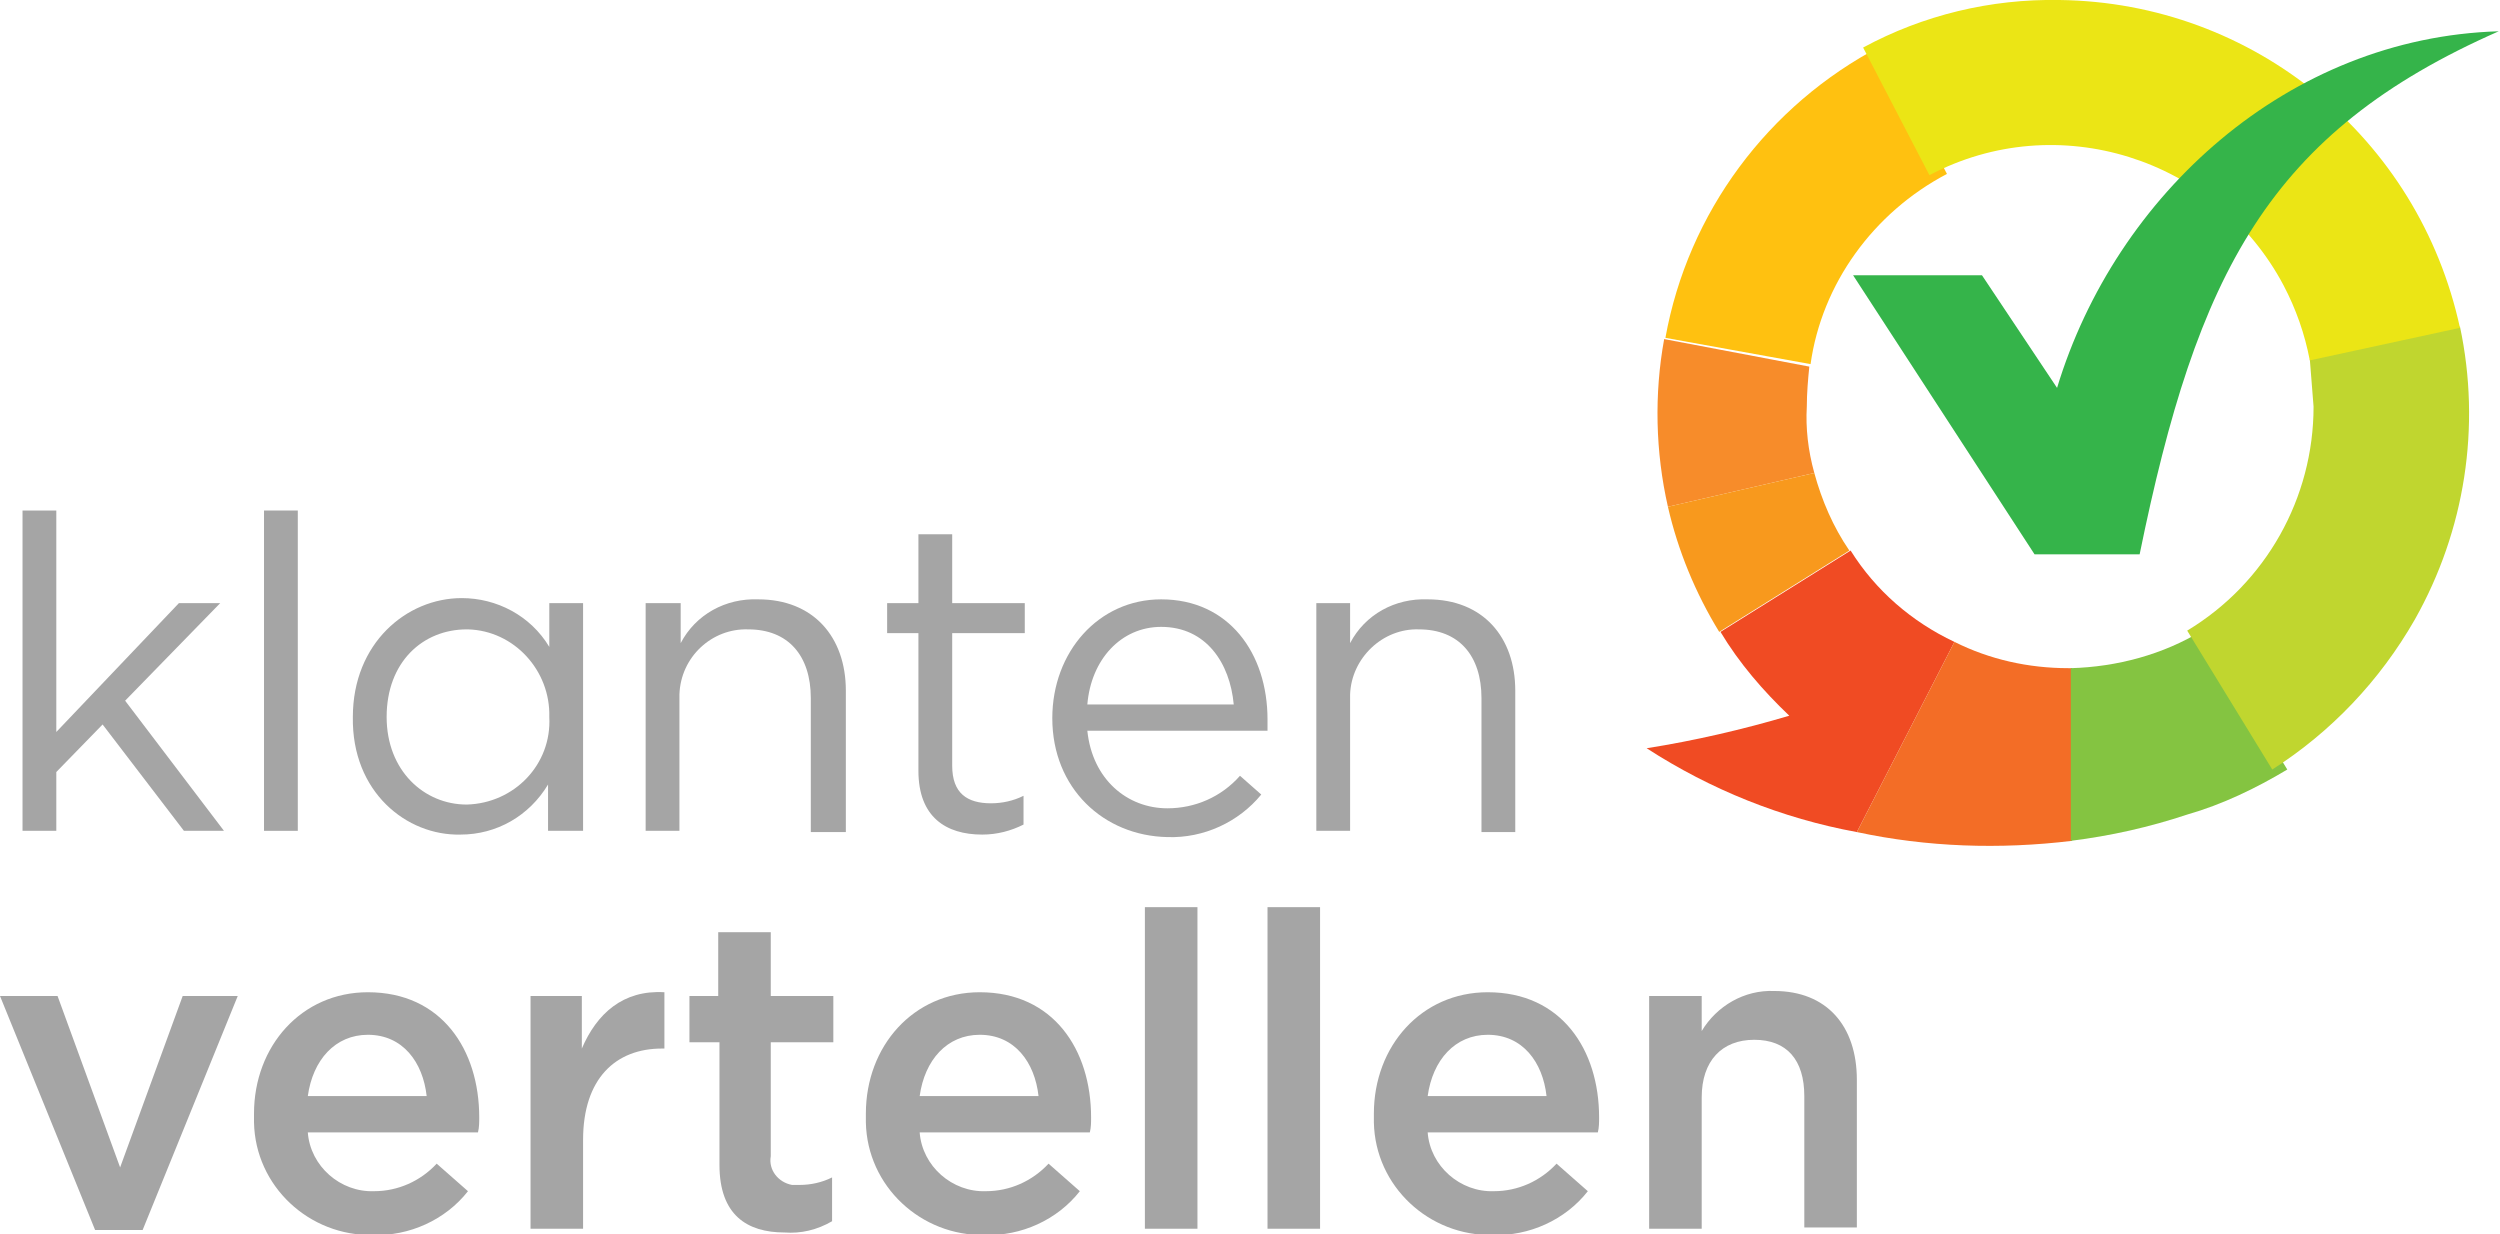
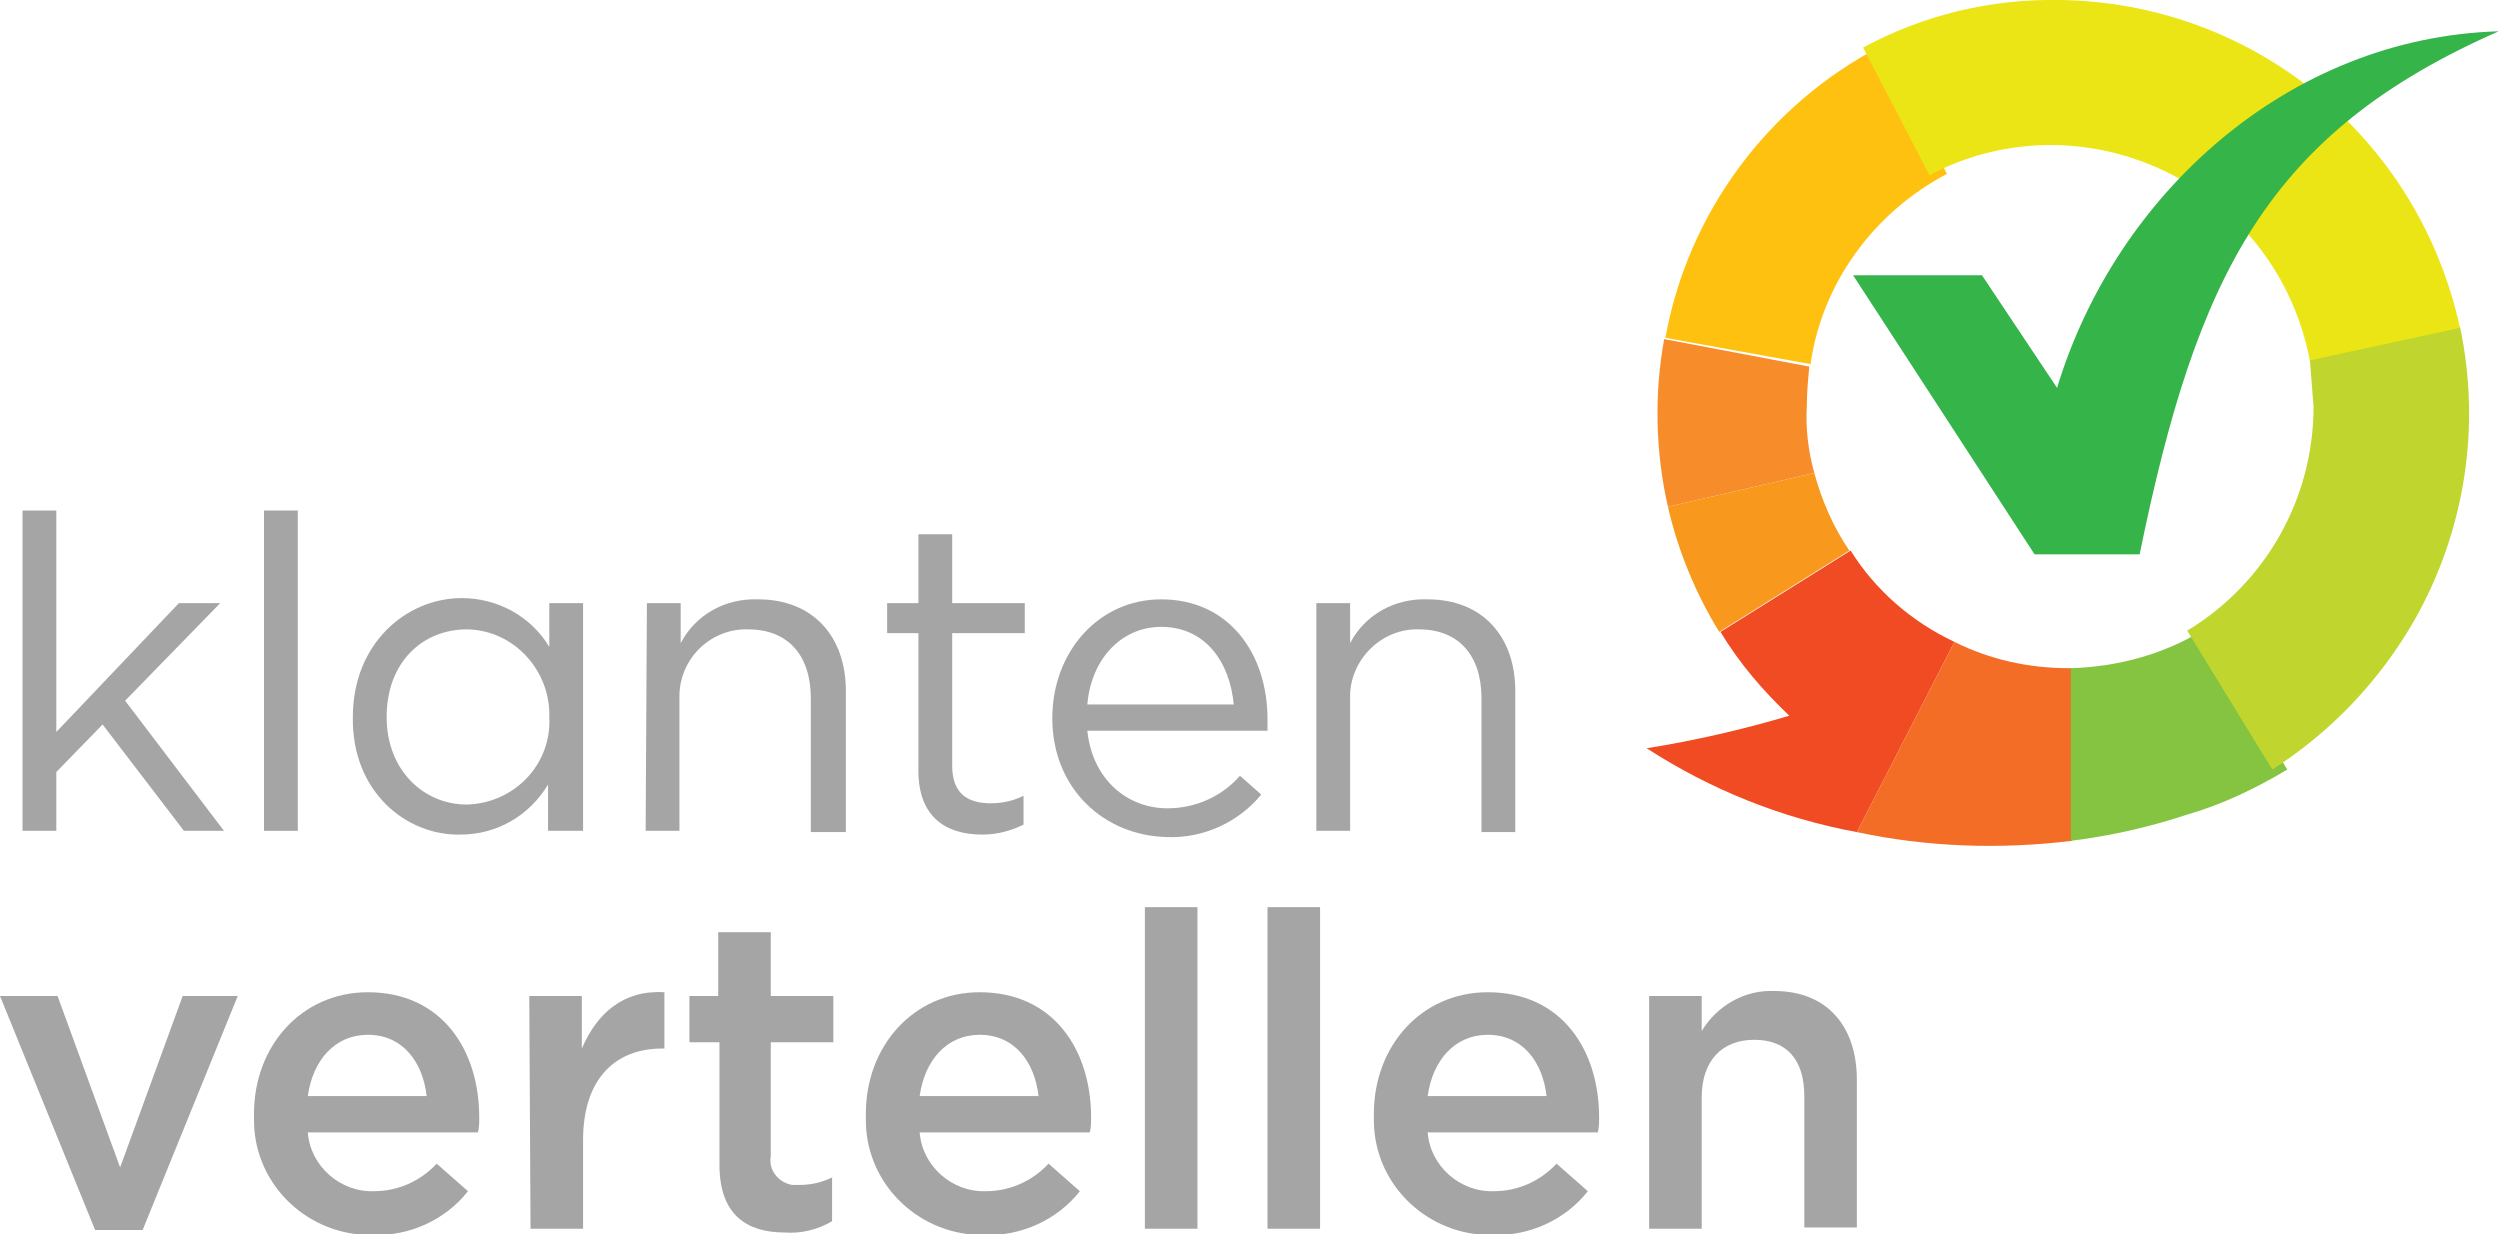
<svg xmlns="http://www.w3.org/2000/svg" xmlns:xlink="http://www.w3.org/1999/xlink" version="1.1" id="Layer_1" x="0px" y="0px" viewBox="0 0 199.8 98.6" style="enable-background:new 0 0 199.8 98.6;" xml:space="preserve">
-   <style type="text/css">
- 	.st0{fill:#A5A5A5;}
- 	.st1{fill:#FFC110;}
- 	.st2{fill:#F78C2A;}
- 	.st3{fill:#F8991D;}
- 	.st4{fill:#F04B23;}
- 	.st5{fill:#F36D26;}
- 	.st6{fill:#84C441;}
- 	.st7{clip-path:url(#SVGID_2_);}
- 	.st8{fill:#C0D62F;}
- 	.st9{fill:#EBE515;}
- 	.st10{fill:#35B44A;}
- </style>
-   <polygon class="st0" points="1.8,40.8 4.5,40.8 4.5,58.5 14.3,48.2 17.6,48.2 10,56 17.9,66.4 14.7,66.4 8.2,57.9 4.5,61.7   4.5,66.4 1.8,66.4 1.8,40.8 " />
-   <polygon class="st0" points="21.1,40.8 23.8,40.8 23.8,66.4 21.1,66.4 21.1,40.8 " />
-   <path class="st0" d="M43.9,57.3L43.9,57.3c0.1-3.7-2.8-6.9-6.5-7c0,0-0.1,0-0.1,0c-3.5,0-6.4,2.6-6.4,7l0,0c0,4.3,3,7,6.4,7  C41.1,64.2,44.1,61.1,43.9,57.3C44,57.3,44,57.3,43.9,57.3L43.9,57.3z M28.2,57.3L28.2,57.3c0-5.9,4.3-9.5,8.7-9.5  c2.8,0,5.5,1.4,7,3.9v-3.5h2.7v18.2h-2.8v-3.7c-1.5,2.5-4.1,4-7,4C32.5,66.8,28.1,63.3,28.2,57.3L28.2,57.3z" />
-   <path class="st0" d="M51.7,48.2h2.7v3.2c1.2-2.3,3.6-3.6,6.2-3.5c4.4,0,7,3,7,7.3v11.3h-2.8V55.8c0-3.4-1.8-5.5-5-5.5  c-2.9-0.1-5.4,2.2-5.5,5.2c0,0.2,0,0.3,0,0.5v10.4h-2.7V48.2z" />
-   <path class="st0" d="M73.4,61.6v-11h-2.5v-2.4h2.5v-5.5h2.7v5.5h5.8v2.4h-5.8v10.6c0,2.2,1.2,3,3.1,3c0.9,0,1.8-0.2,2.6-0.6v2.3  c-1,0.5-2.1,0.8-3.3,0.8C75.6,66.7,73.4,65.3,73.4,61.6L73.4,61.6z" />
-   <path class="st0" d="M98.6,56.3c-0.3-3.3-2.2-6.2-5.8-6.2c-3.2,0-5.6,2.6-5.9,6.2H98.6z M84.1,57.4L84.1,57.4c0-5.3,3.7-9.5,8.7-9.5  c5.4,0,8.5,4.3,8.5,9.6c0,0.3,0,0.6,0,0.9H86.9c0.4,3.9,3.2,6.2,6.4,6.2c2.2,0,4.3-0.9,5.8-2.6l1.7,1.5c-1.8,2.2-4.6,3.5-7.5,3.4  C88.2,66.8,84.1,63,84.1,57.4L84.1,57.4z" />
-   <path class="st0" d="M105.2,48.2h2.7v3.2c1.2-2.3,3.6-3.6,6.2-3.5c4.4,0,7,3,7,7.3v11.3h-2.7V55.8c0-3.4-1.8-5.5-5-5.5  c-2.9-0.1-5.4,2.3-5.5,5.2c0,0.2,0,0.3,0,0.5v10.4h-2.7L105.2,48.2L105.2,48.2z" />
-   <polygon class="st0" points="0,79.6 4.6,79.6 9.6,93.3 14.6,79.6 19,79.6 11.4,98.3 7.6,98.3 0,79.6 " />
-   <path class="st0" d="M34.1,87.6c-0.3-2.7-1.9-4.9-4.7-4.9c-2.6,0-4.4,2-4.8,4.9H34.1z M20.3,89L20.3,89c0-5.4,3.8-9.7,9.1-9.7  c5.9,0,8.9,4.6,8.9,10c0,0.4,0,0.8-0.1,1.2H24.6c0.2,2.7,2.6,4.8,5.3,4.7c1.9,0,3.7-0.8,5-2.2l2.5,2.2c-1.8,2.3-4.7,3.6-7.6,3.5  c-5.1,0.1-9.4-3.9-9.5-9C20.3,89.4,20.3,89.2,20.3,89L20.3,89z" />
-   <path class="st0" d="M42.3,79.6h4.2v4.2c1.2-2.8,3.3-4.7,6.6-4.5v4.5h-0.2c-3.7,0-6.3,2.4-6.3,7.3v7.1h-4.2V79.6z" />
-   <path class="st0" d="M57.5,93.1v-9.8h-2.4v-3.7h2.3v-5.1h4.2v5.1h5v3.7h-5v9.1c-0.2,1.1,0.6,2.1,1.7,2.3c0.2,0,0.4,0,0.6,0  c0.9,0,1.8-0.2,2.6-0.6v3.5c-1.2,0.7-2.5,1-3.8,0.9C59.7,98.5,57.5,97.1,57.5,93.1L57.5,93.1z" />
-   <path class="st0" d="M83,87.6c-0.3-2.7-1.9-4.9-4.7-4.9c-2.6,0-4.4,2-4.8,4.9H83z M69.2,89L69.2,89c0-5.4,3.8-9.7,9.1-9.7  c5.9,0,8.9,4.6,8.9,10c0,0.4,0,0.8-0.1,1.2H73.5c0.2,2.7,2.6,4.8,5.3,4.7c1.9,0,3.7-0.8,5-2.2l2.5,2.2c-1.8,2.3-4.7,3.6-7.6,3.5  c-5.1,0.1-9.4-3.9-9.5-9C69.2,89.4,69.2,89.2,69.2,89L69.2,89z" />
-   <polygon class="st0" points="91.5,72.5 95.7,72.5 95.7,98.2 91.5,98.2 91.5,72.5 " />
-   <polygon class="st0" points="101.3,72.5 105.5,72.5 105.5,98.2 101.3,98.2 101.3,72.5 " />
-   <path class="st0" d="M123.6,87.6c-0.3-2.7-1.9-4.9-4.7-4.9c-2.6,0-4.4,2-4.8,4.9H123.6z M109.8,89L109.8,89c0-5.4,3.8-9.7,9.1-9.7  c5.9,0,8.9,4.6,8.9,10c0,0.4,0,0.8-0.1,1.2h-13.6c0.2,2.7,2.6,4.8,5.3,4.7c1.9,0,3.7-0.8,5-2.2l2.5,2.2c-1.8,2.3-4.7,3.6-7.6,3.5  c-5.1,0.1-9.4-3.9-9.5-9C109.8,89.4,109.8,89.2,109.8,89L109.8,89z" />
-   <path class="st0" d="M131.8,79.6h4.2v2.8c1.2-2,3.4-3.3,5.8-3.2c4.2,0,6.6,2.8,6.6,7.1v11.8h-4.2V87.6c0-2.9-1.4-4.5-4-4.5  s-4.2,1.7-4.2,4.6v10.5h-4.2L131.8,79.6L131.8,79.6z" />
-   <path class="st1" d="M155.6,13.9l-5.3-10.2c-9,4.7-15.4,13.3-17.2,23.3l11.6,2.1C145.6,22.7,149.7,17,155.6,13.9L155.6,13.9z" />
-   <path class="st2" d="M144.4,32.5c0-1.1,0.1-2.2,0.2-3.2L133,27.1c-0.8,4.4-0.7,9,0.3,13.4l11.7-2.7C144.5,36,144.3,34.2,144.4,32.5  L144.4,32.5z" />
-   <path class="st3" d="M145,37.8l-11.7,2.7c0.8,3.5,2.2,6.9,4.1,10l10.4-6.5C146.5,42.1,145.6,40,145,37.8z" />
-   <path class="st4" d="M147.9,44l-10.4,6.5c1.5,2.5,3.4,4.7,5.5,6.7c-3.7,1.1-7.6,2-11.4,2.6c5.1,3.3,10.8,5.6,16.8,6.7l7.8-15.2  C152.8,49.7,149.9,47.2,147.9,44L147.9,44z" />
-   <path class="st5" d="M165.3,53.4c-3.2,0-6.3-0.7-9.1-2.1l-7.8,15.2c5.6,1.2,11.4,1.4,17.2,0.7V53.4L165.3,53.4z" />
-   <path class="st6" d="M165.5,53.4v13.8c3.2-0.4,6.3-1.1,9.3-2.1l0,0c2.8-0.8,5.5-2.1,8-3.6l-6.8-11.1  C172.9,52.3,169.2,53.3,165.5,53.4L165.5,53.4z" />
+   <polygon style="fill:#A5A5A5;" points="1.8,40.8 4.5,40.8 4.5,58.5 14.3,48.2 17.6,48.2 10,56 17.9,66.4 14.7,66.4 8.2,57.9   4.5,61.7 4.5,66.4 1.8,66.4 " />
+   <polygon style="fill:#A5A5A5;" points="21.1,40.8 23.8,40.8 23.8,66.4 21.1,66.4 " />
+   <path style="fill:#A5A5A5;" d="M43.9,57.3L43.9,57.3c0.1-3.7-2.8-6.9-6.5-7h-0.1c-3.5,0-6.4,2.6-6.4,7l0,0c0,4.3,3,7,6.4,7  C41.1,64.2,44.1,61.1,43.9,57.3C44,57.3,44,57.3,43.9,57.3L43.9,57.3z M28.2,57.3L28.2,57.3c0-5.9,4.3-9.5,8.7-9.5  c2.8,0,5.5,1.4,7,3.9v-3.5h2.7v18.2h-2.8v-3.7c-1.5,2.5-4.1,4-7,4C32.5,66.8,28.1,63.3,28.2,57.3L28.2,57.3z" />
+   <path style="fill:#A5A5A5;" d="M51.7,48.2h2.7v3.2c1.2-2.3,3.6-3.6,6.2-3.5c4.4,0,7,3,7,7.3v11.3h-2.8V55.8c0-3.4-1.8-5.5-5-5.5  c-2.9-0.1-5.4,2.2-5.5,5.2c0,0.2,0,0.3,0,0.5v10.4h-2.7L51.7,48.2L51.7,48.2z" />
+   <path style="fill:#A5A5A5;" d="M73.4,61.6v-11h-2.5v-2.4h2.5v-5.5h2.7v5.5h5.8v2.4h-5.8v10.6c0,2.2,1.2,3,3.1,3  c0.9,0,1.8-0.2,2.6-0.6v2.3c-1,0.5-2.1,0.8-3.3,0.8C75.6,66.7,73.4,65.3,73.4,61.6L73.4,61.6z" />
+   <path style="fill:#A5A5A5;" d="M98.6,56.3c-0.3-3.3-2.2-6.2-5.8-6.2c-3.2,0-5.6,2.6-5.9,6.2H98.6z M84.1,57.4L84.1,57.4  c0-5.3,3.7-9.5,8.7-9.5c5.4,0,8.5,4.3,8.5,9.6c0,0.3,0,0.6,0,0.9H86.9c0.4,3.9,3.2,6.2,6.4,6.2c2.2,0,4.3-0.9,5.8-2.6l1.7,1.5  c-1.8,2.2-4.6,3.5-7.5,3.4C88.2,66.8,84.1,63,84.1,57.4L84.1,57.4z" />
+   <path style="fill:#A5A5A5;" d="M105.2,48.2h2.7v3.2c1.2-2.3,3.6-3.6,6.2-3.5c4.4,0,7,3,7,7.3v11.3h-2.7V55.8c0-3.4-1.8-5.5-5-5.5  c-2.9-0.1-5.4,2.3-5.5,5.2c0,0.2,0,0.3,0,0.5v10.4h-2.7V48.2L105.2,48.2z" />
+   <polygon style="fill:#A5A5A5;" points="0,79.6 4.6,79.6 9.6,93.3 14.6,79.6 19,79.6 11.4,98.3 7.6,98.3 " />
+   <path style="fill:#A5A5A5;" d="M34.1,87.6c-0.3-2.7-1.9-4.9-4.7-4.9c-2.6,0-4.4,2-4.8,4.9H34.1z M20.3,89L20.3,89  c0-5.4,3.8-9.7,9.1-9.7c5.9,0,8.9,4.6,8.9,10c0,0.4,0,0.8-0.1,1.2H24.6c0.2,2.7,2.6,4.8,5.3,4.7c1.9,0,3.7-0.8,5-2.2l2.5,2.2  c-1.8,2.3-4.7,3.6-7.6,3.5c-5.1,0.1-9.4-3.9-9.5-9C20.3,89.4,20.3,89.2,20.3,89L20.3,89z" />
+   <path style="fill:#A5A5A5;" d="M42.3,79.6h4.2v4.2c1.2-2.8,3.3-4.7,6.6-4.5v4.5h-0.2c-3.7,0-6.3,2.4-6.3,7.3v7.1h-4.2L42.3,79.6  L42.3,79.6z" />
+   <path style="fill:#A5A5A5;" d="M57.5,93.1v-9.8h-2.4v-3.7h2.3v-5.1h4.2v5.1h5v3.7h-5v9.1c-0.2,1.1,0.6,2.1,1.7,2.3  c0.2,0,0.4,0,0.6,0c0.9,0,1.8-0.2,2.6-0.6v3.5c-1.2,0.7-2.5,1-3.8,0.9C59.7,98.5,57.5,97.1,57.5,93.1L57.5,93.1z" />
+   <path style="fill:#A5A5A5;" d="M83,87.6c-0.3-2.7-1.9-4.9-4.7-4.9c-2.6,0-4.4,2-4.8,4.9H83z M69.2,89L69.2,89c0-5.4,3.8-9.7,9.1-9.7  c5.9,0,8.9,4.6,8.9,10c0,0.4,0,0.8-0.1,1.2H73.5c0.2,2.7,2.6,4.8,5.3,4.7c1.9,0,3.7-0.8,5-2.2l2.5,2.2c-1.8,2.3-4.7,3.6-7.6,3.5  c-5.1,0.1-9.4-3.9-9.5-9C69.2,89.4,69.2,89.2,69.2,89L69.2,89z" />
+   <polygon style="fill:#A5A5A5;" points="91.5,72.5 95.7,72.5 95.7,98.2 91.5,98.2 " />
+   <polygon style="fill:#A5A5A5;" points="101.3,72.5 105.5,72.5 105.5,98.2 101.3,98.2 " />
+   <path style="fill:#A5A5A5;" d="M123.6,87.6c-0.3-2.7-1.9-4.9-4.7-4.9c-2.6,0-4.4,2-4.8,4.9H123.6z M109.8,89L109.8,89  c0-5.4,3.8-9.7,9.1-9.7c5.9,0,8.9,4.6,8.9,10c0,0.4,0,0.8-0.1,1.2h-13.6c0.2,2.7,2.6,4.8,5.3,4.7c1.9,0,3.7-0.8,5-2.2l2.5,2.2  c-1.8,2.3-4.7,3.6-7.6,3.5c-5.1,0.1-9.4-3.9-9.5-9C109.8,89.4,109.8,89.2,109.8,89L109.8,89z" />
+   <path style="fill:#A5A5A5;" d="M131.8,79.6h4.2v2.8c1.2-2,3.4-3.3,5.8-3.2c4.2,0,6.6,2.8,6.6,7.1v11.8h-4.2V87.6  c0-2.9-1.4-4.5-4-4.5s-4.2,1.7-4.2,4.6v10.5h-4.2L131.8,79.6L131.8,79.6z" />
+   <path style="fill:#FFC110;" d="M155.6,13.9l-5.3-10.2c-9,4.7-15.4,13.3-17.2,23.3l11.6,2.1C145.6,22.7,149.7,17,155.6,13.9  L155.6,13.9z" />
+   <path style="fill:#F78C2A;" d="M144.4,32.5c0-1.1,0.1-2.2,0.2-3.2L133,27.1c-0.8,4.4-0.7,9,0.3,13.4l11.7-2.7  C144.5,36,144.3,34.2,144.4,32.5L144.4,32.5z" />
+   <path style="fill:#F8991D;" d="M145,37.8l-11.7,2.7c0.8,3.5,2.2,6.9,4.1,10l10.4-6.5C146.5,42.1,145.6,40,145,37.8z" />
+   <path style="fill:#F04B23;" d="M147.9,44l-10.4,6.5c1.5,2.5,3.4,4.7,5.5,6.7c-3.7,1.1-7.6,2-11.4,2.6c5.1,3.3,10.8,5.6,16.8,6.7  l7.8-15.2C152.8,49.7,149.9,47.2,147.9,44L147.9,44z" />
+   <path style="fill:#F36D26;" d="M165.3,53.4c-3.2,0-6.3-0.7-9.1-2.1l-7.8,15.2c5.6,1.2,11.4,1.4,17.2,0.7V53.4H165.3z" />
+   <path style="fill:#84C441;" d="M165.5,53.4v13.8c3.2-0.4,6.3-1.1,9.3-2.1l0,0c2.8-0.8,5.5-2.1,8-3.6L176,50.4  C172.9,52.3,169.2,53.3,165.5,53.4L165.5,53.4z" />
  <g>
-     <defs>
-       <rect id="SVGID_1_" x="-1.3" y="0" width="199.8" height="98.6" />
-     </defs>
-     <clipPath id="SVGID_2_">
-       <use xlink:href="#SVGID_1_" style="overflow:visible;" />
-     </clipPath>
-     <g class="st7">
-       <path class="st8" d="M184.9,32.5c0,7.3-3.8,14.1-10.1,17.9l6.8,11.1c4.7-3,8.6-7.1,11.4-12l0,0c4-7.1,5.3-15.4,3.6-23.4l-12,2.6    C184.7,29.9,184.8,31.2,184.9,32.5L184.9,32.5z" />
-       <path class="st9" d="M164.6,0c-5.5-0.1-10.9,1.2-15.7,3.8l5.3,10.2c10.2-5.4,22.9-1.4,28.3,8.8c1,1.9,1.7,3.9,2.1,6l12-2.6    C193.3,11,180.1,0.2,164.6,0z" />
+     <g>
+       <defs>
+         <rect id="SVGID_1_" x="-1.3" width="199.8" height="98.6" />
+       </defs>
+       <clipPath id="SVGID_2_">
+         <use xlink:href="#SVGID_1_" style="overflow:visible;" />
+       </clipPath>
+       <g style="clip-path:url(#SVGID_2_);">
+         <path style="fill:#C0D62F;" d="M184.9,32.5c0,7.3-3.8,14.1-10.1,17.9l6.8,11.1c4.7-3,8.6-7.1,11.4-12l0,0     c4-7.1,5.3-15.4,3.6-23.4l-12,2.6C184.7,29.9,184.8,31.2,184.9,32.5L184.9,32.5z" />
+         <path style="fill:#EBE515;" d="M164.6,0c-5.5-0.1-10.9,1.2-15.7,3.8l5.3,10.2c10.2-5.4,22.9-1.4,28.3,8.8c1,1.9,1.7,3.9,2.1,6     l12-2.6C193.3,11,180.1,0.2,164.6,0z" />
+       </g>
    </g>
  </g>
-   <path class="st10" d="M164.4,31l-6-9h-10.3l14.5,22.3h8.4c4.6-22.5,10.3-33.7,28.7-41.8C182.9,3,169.1,15.5,164.4,31L164.4,31z" />
+   <path style="fill:#35B44A;" d="M164.4,31l-6-9h-10.3l14.5,22.3h8.4c4.6-22.5,10.3-33.7,28.7-41.8C182.9,3,169.1,15.5,164.4,31  L164.4,31z" />
</svg>
